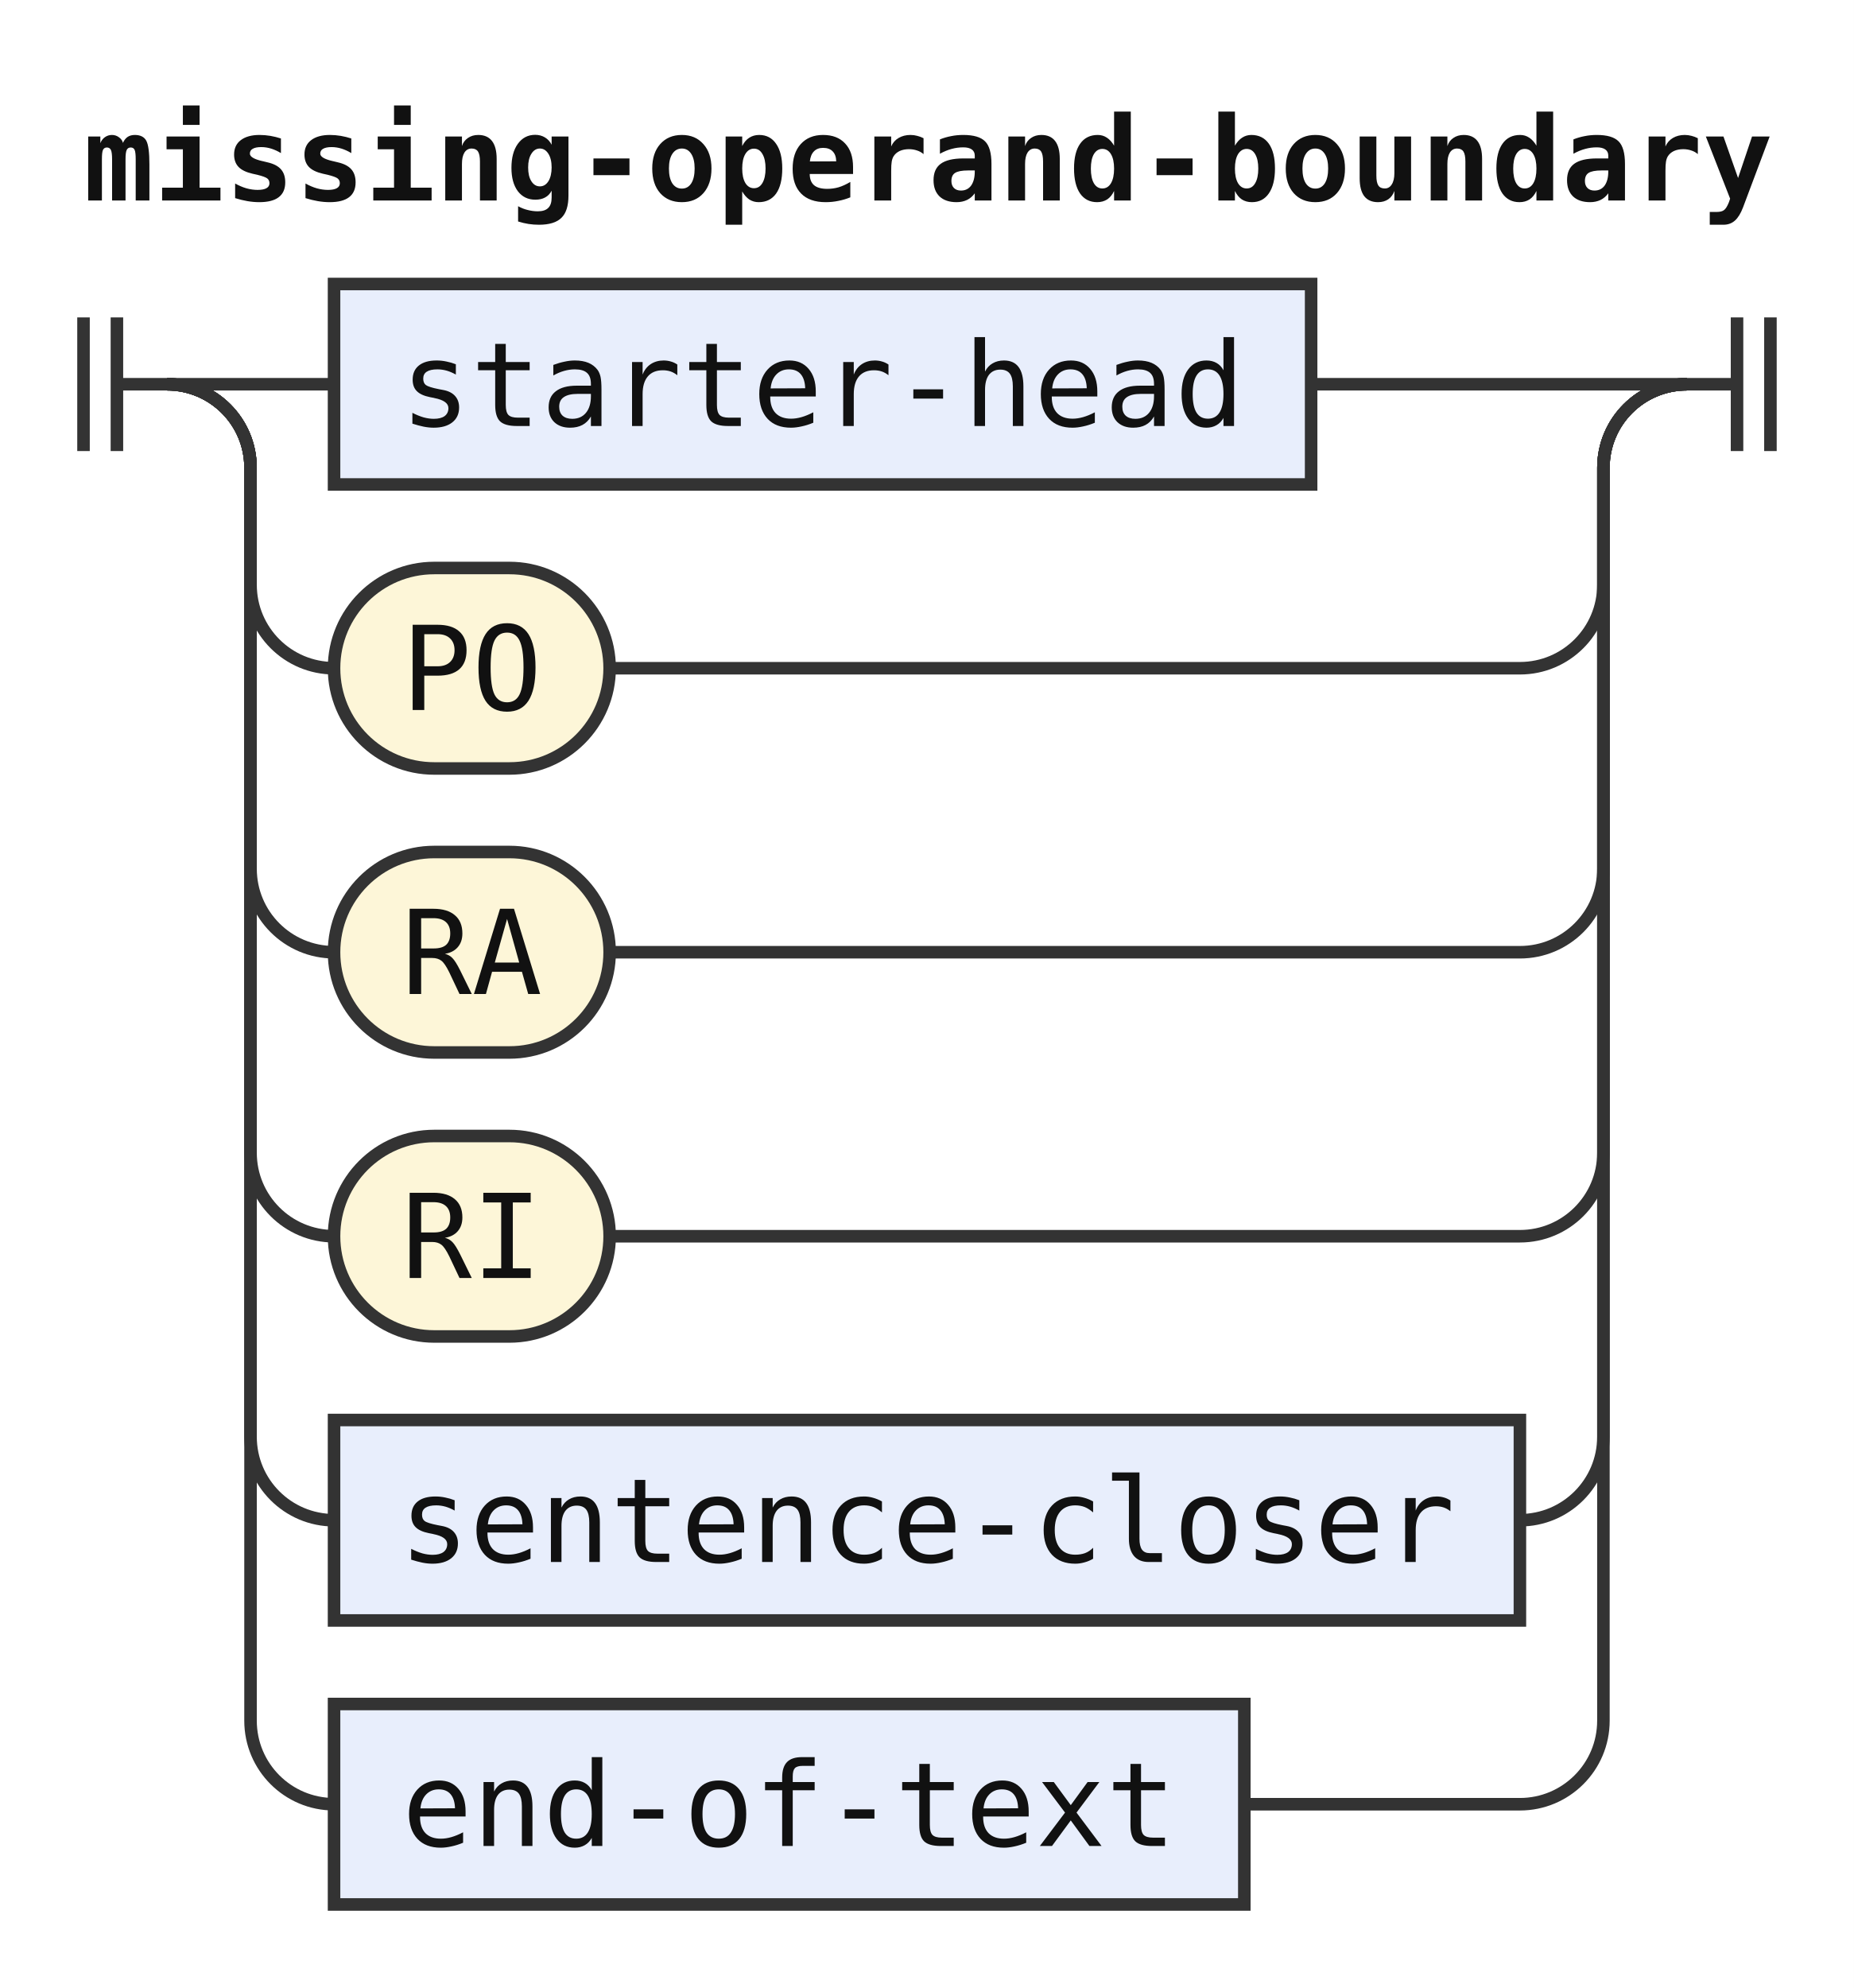
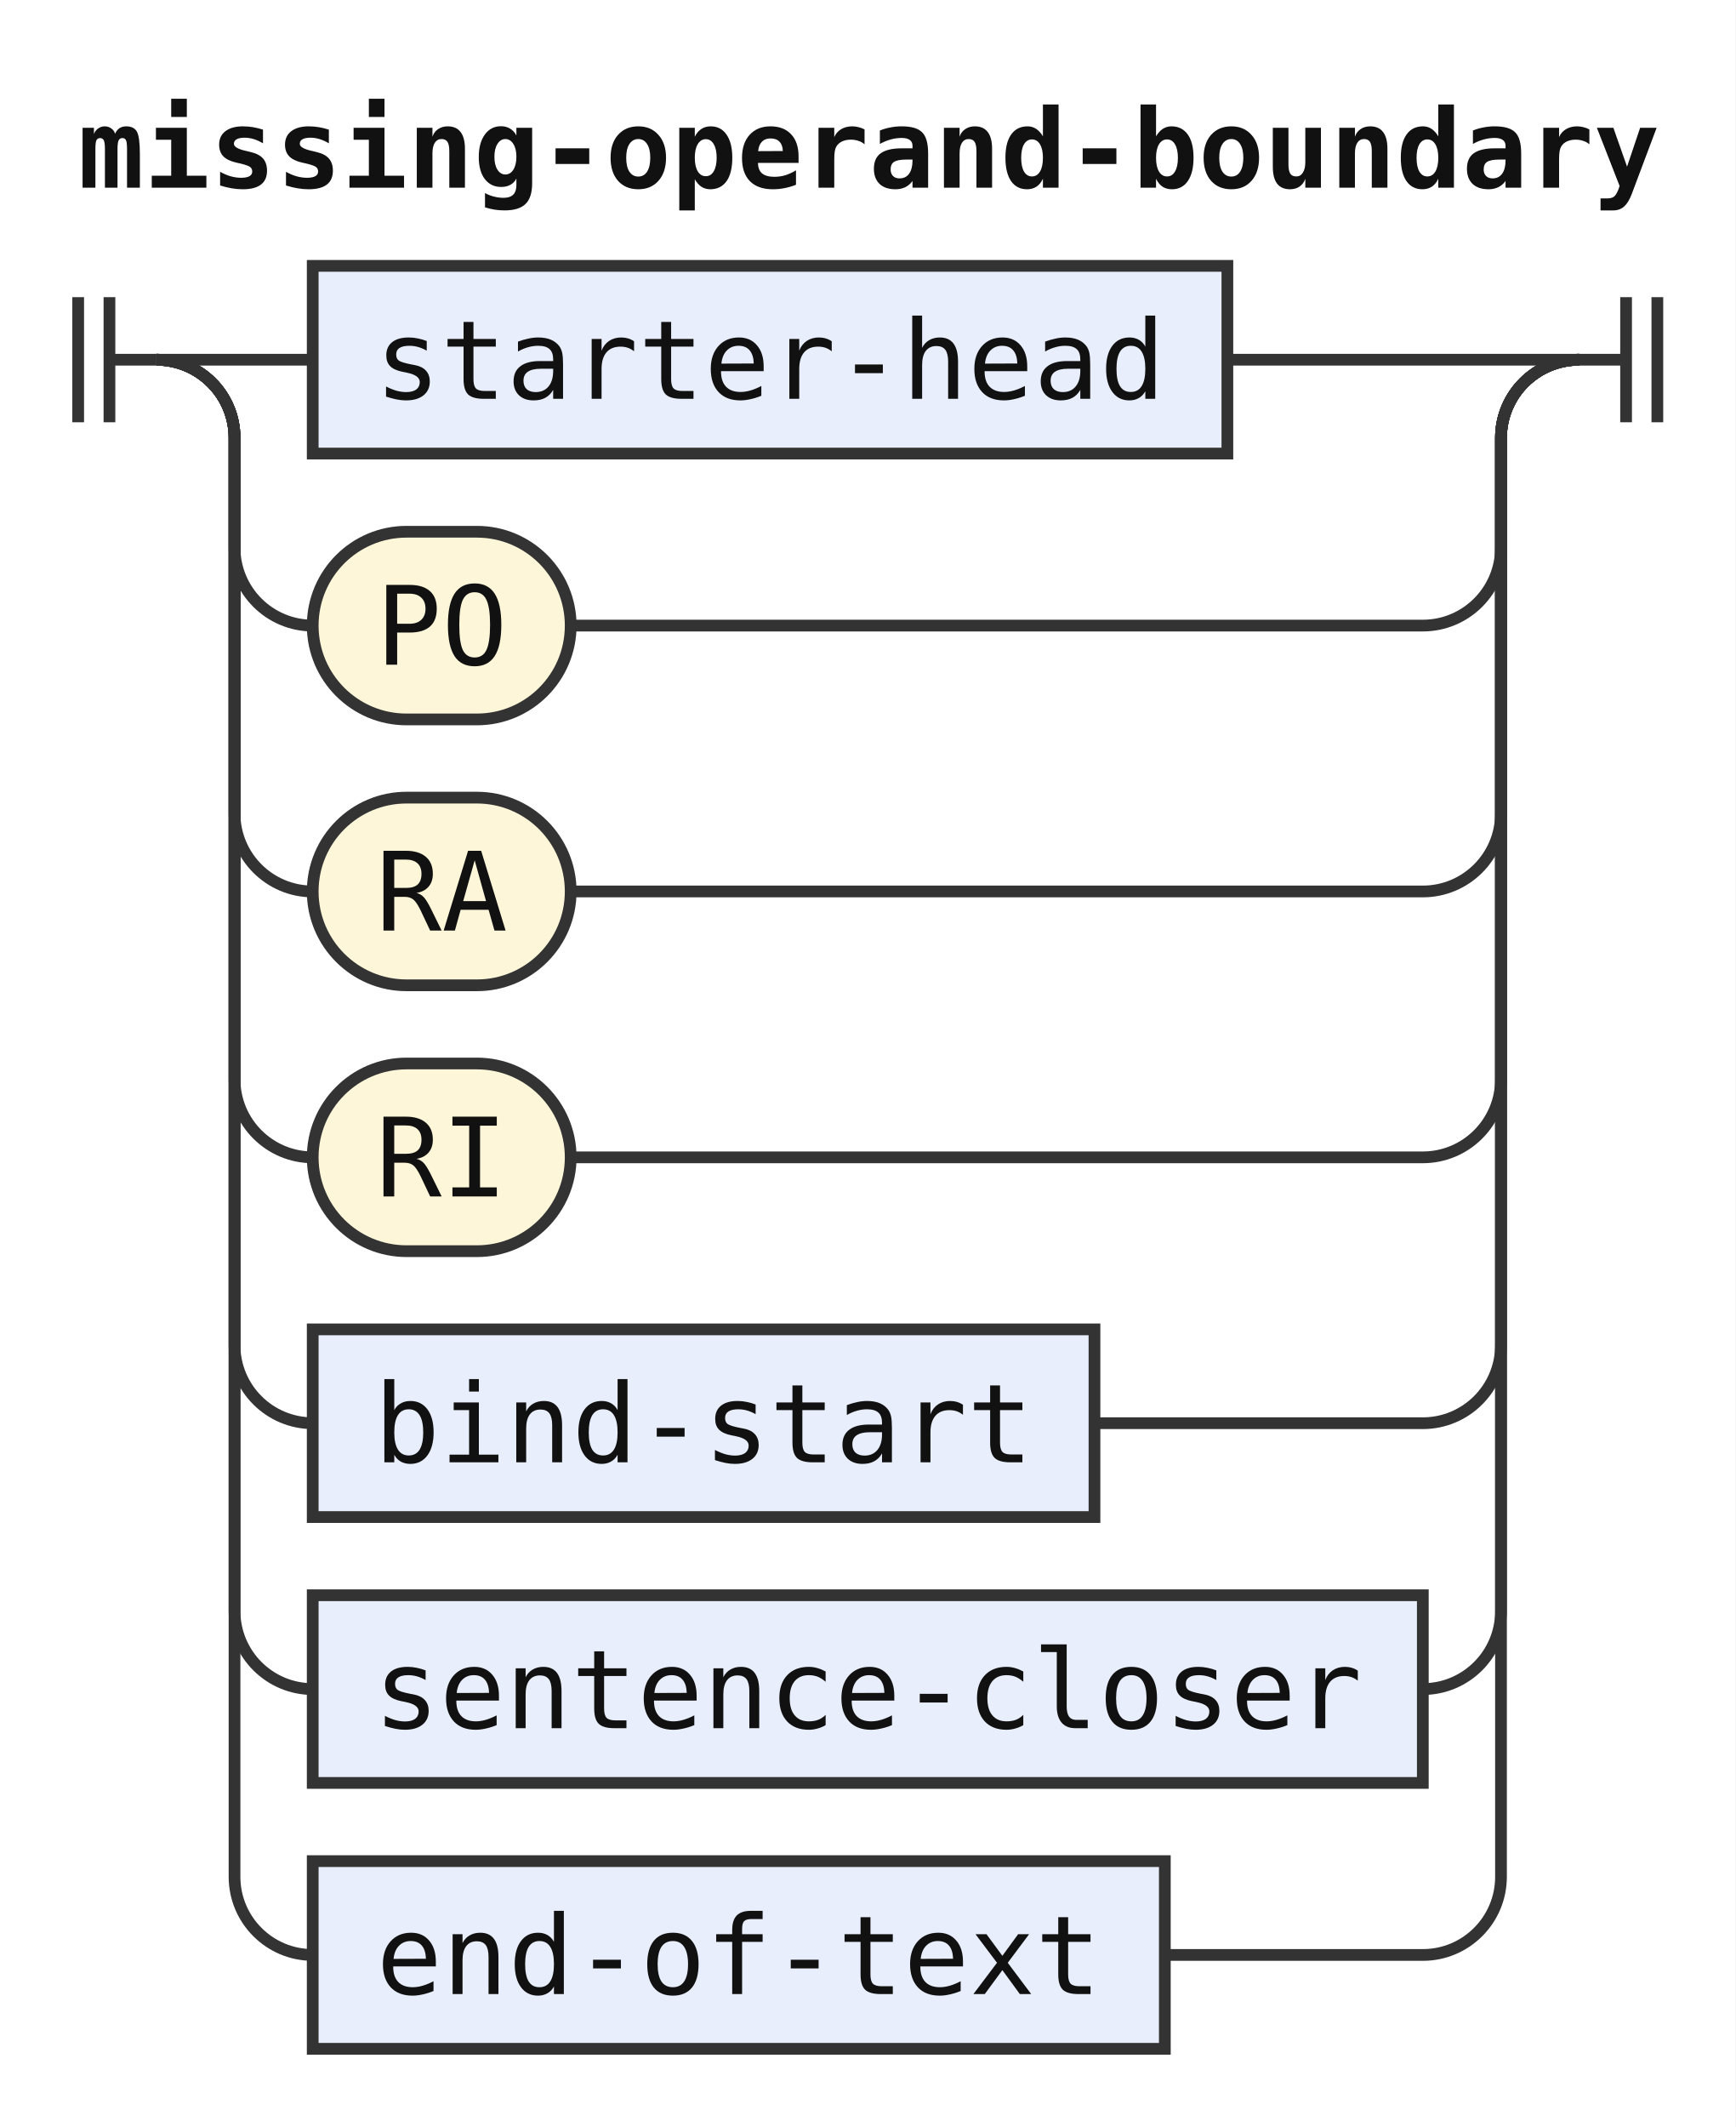
- <svg xmlns="http://www.w3.org/2000/svg" width="222" height="238" viewBox="0 0 222 238" role="img" aria-label="Railroad diagram of the rule missing-operand-boundary">
+ <svg xmlns="http://www.w3.org/2000/svg" width="222" height="272" viewBox="0 0 222 272" role="img" aria-label="Railroad diagram of the rule missing-operand-boundary">
  <style>path{fill:none;stroke:#333;stroke-width:1.5}.rule rect{fill:#e8eefc;stroke:#333;stroke-width:1.5}.terminal rect{fill:#fdf6d8;stroke:#333;stroke-width:1.5}text{font-family:ui-monospace,SFMono-Regular,Menlo,Consolas,"DejaVu Sans Mono","Liberation Mono",monospace;font-size:14px;fill:#111;text-anchor:middle}text.label{font-size:12px;font-style:italic;fill:#555;text-anchor:start}text.title{font-weight:bold;text-anchor:start}</style>
  <rect width="100%" height="100%" fill="#fff" />
  <text class="title" x="10" y="24" textLength="201.6" lengthAdjust="spacingAndGlyphs">missing-operand-boundary</text>
  <path d="M10 38v16m4 -16v16M14 46h6" />
  <path d="M20 46h20" />
  <g class="rule">
    <rect x="40" y="34" width="117" height="24" rx="0" />
    <text x="98.5" y="51" textLength="100.8" lengthAdjust="spacingAndGlyphs">starter-head</text>
  </g>
  <path d="M157 46H202" />
  <path d="M20 46a10 10 0 0 1 10 10V70a10 10 0 0 0 10 10" />
  <g class="terminal">
    <rect x="40" y="68" width="33" height="24" rx="12" />
    <text x="56.5" y="85" textLength="16.8" lengthAdjust="spacingAndGlyphs">PO</text>
  </g>
  <path d="M73 80H182a10 10 0 0 0 10 -10V56a10 10 0 0 1 10 -10" />
  <path d="M20 46a10 10 0 0 1 10 10V104a10 10 0 0 0 10 10" />
  <g class="terminal">
    <rect x="40" y="102" width="33" height="24" rx="12" />
    <text x="56.5" y="119" textLength="16.8" lengthAdjust="spacingAndGlyphs">RA</text>
  </g>
  <path d="M73 114H182a10 10 0 0 0 10 -10V56a10 10 0 0 1 10 -10" />
  <path d="M20 46a10 10 0 0 1 10 10V138a10 10 0 0 0 10 10" />
  <g class="terminal">
    <rect x="40" y="136" width="33" height="24" rx="12" />
    <text x="56.5" y="153" textLength="16.8" lengthAdjust="spacingAndGlyphs">RI</text>
  </g>
  <path d="M73 148H182a10 10 0 0 0 10 -10V56a10 10 0 0 1 10 -10" />
  <path d="M20 46a10 10 0 0 1 10 10V172a10 10 0 0 0 10 10" />
  <g class="rule">
-     <rect x="40" y="170" width="142" height="24" rx="0" />
-     <text x="111" y="187" textLength="126" lengthAdjust="spacingAndGlyphs">sentence-closer</text>
+     <rect x="40" y="170" width="100" height="24" rx="0" />
+     <text x="90" y="187" textLength="84" lengthAdjust="spacingAndGlyphs">bind-start</text>
  </g>
-   <path d="M182 182H182a10 10 0 0 0 10 -10V56a10 10 0 0 1 10 -10" />
+   <path d="M140 182H182a10 10 0 0 0 10 -10V56a10 10 0 0 1 10 -10" />
  <path d="M20 46a10 10 0 0 1 10 10V206a10 10 0 0 0 10 10" />
  <g class="rule">
-     <rect x="40" y="204" width="109" height="24" rx="0" />
-     <text x="94.5" y="221" textLength="92.4" lengthAdjust="spacingAndGlyphs">end-of-text</text>
+     <rect x="40" y="204" width="142" height="24" rx="0" />
+     <text x="111" y="221" textLength="126" lengthAdjust="spacingAndGlyphs">sentence-closer</text>
  </g>
-   <path d="M149 216H182a10 10 0 0 0 10 -10V56a10 10 0 0 1 10 -10" />
+   <path d="M182 216H182a10 10 0 0 0 10 -10V56a10 10 0 0 1 10 -10" />
+   <path d="M20 46a10 10 0 0 1 10 10V240a10 10 0 0 0 10 10" />
+   <g class="rule">
+     <rect x="40" y="238" width="109" height="24" rx="0" />
+     <text x="94.5" y="255" textLength="92.4" lengthAdjust="spacingAndGlyphs">end-of-text</text>
+   </g>
+   <path d="M149 250H182a10 10 0 0 0 10 -10V56a10 10 0 0 1 10 -10" />
  <path d="M202 46h6m0 -8v16m4 -16v16" />
</svg>
